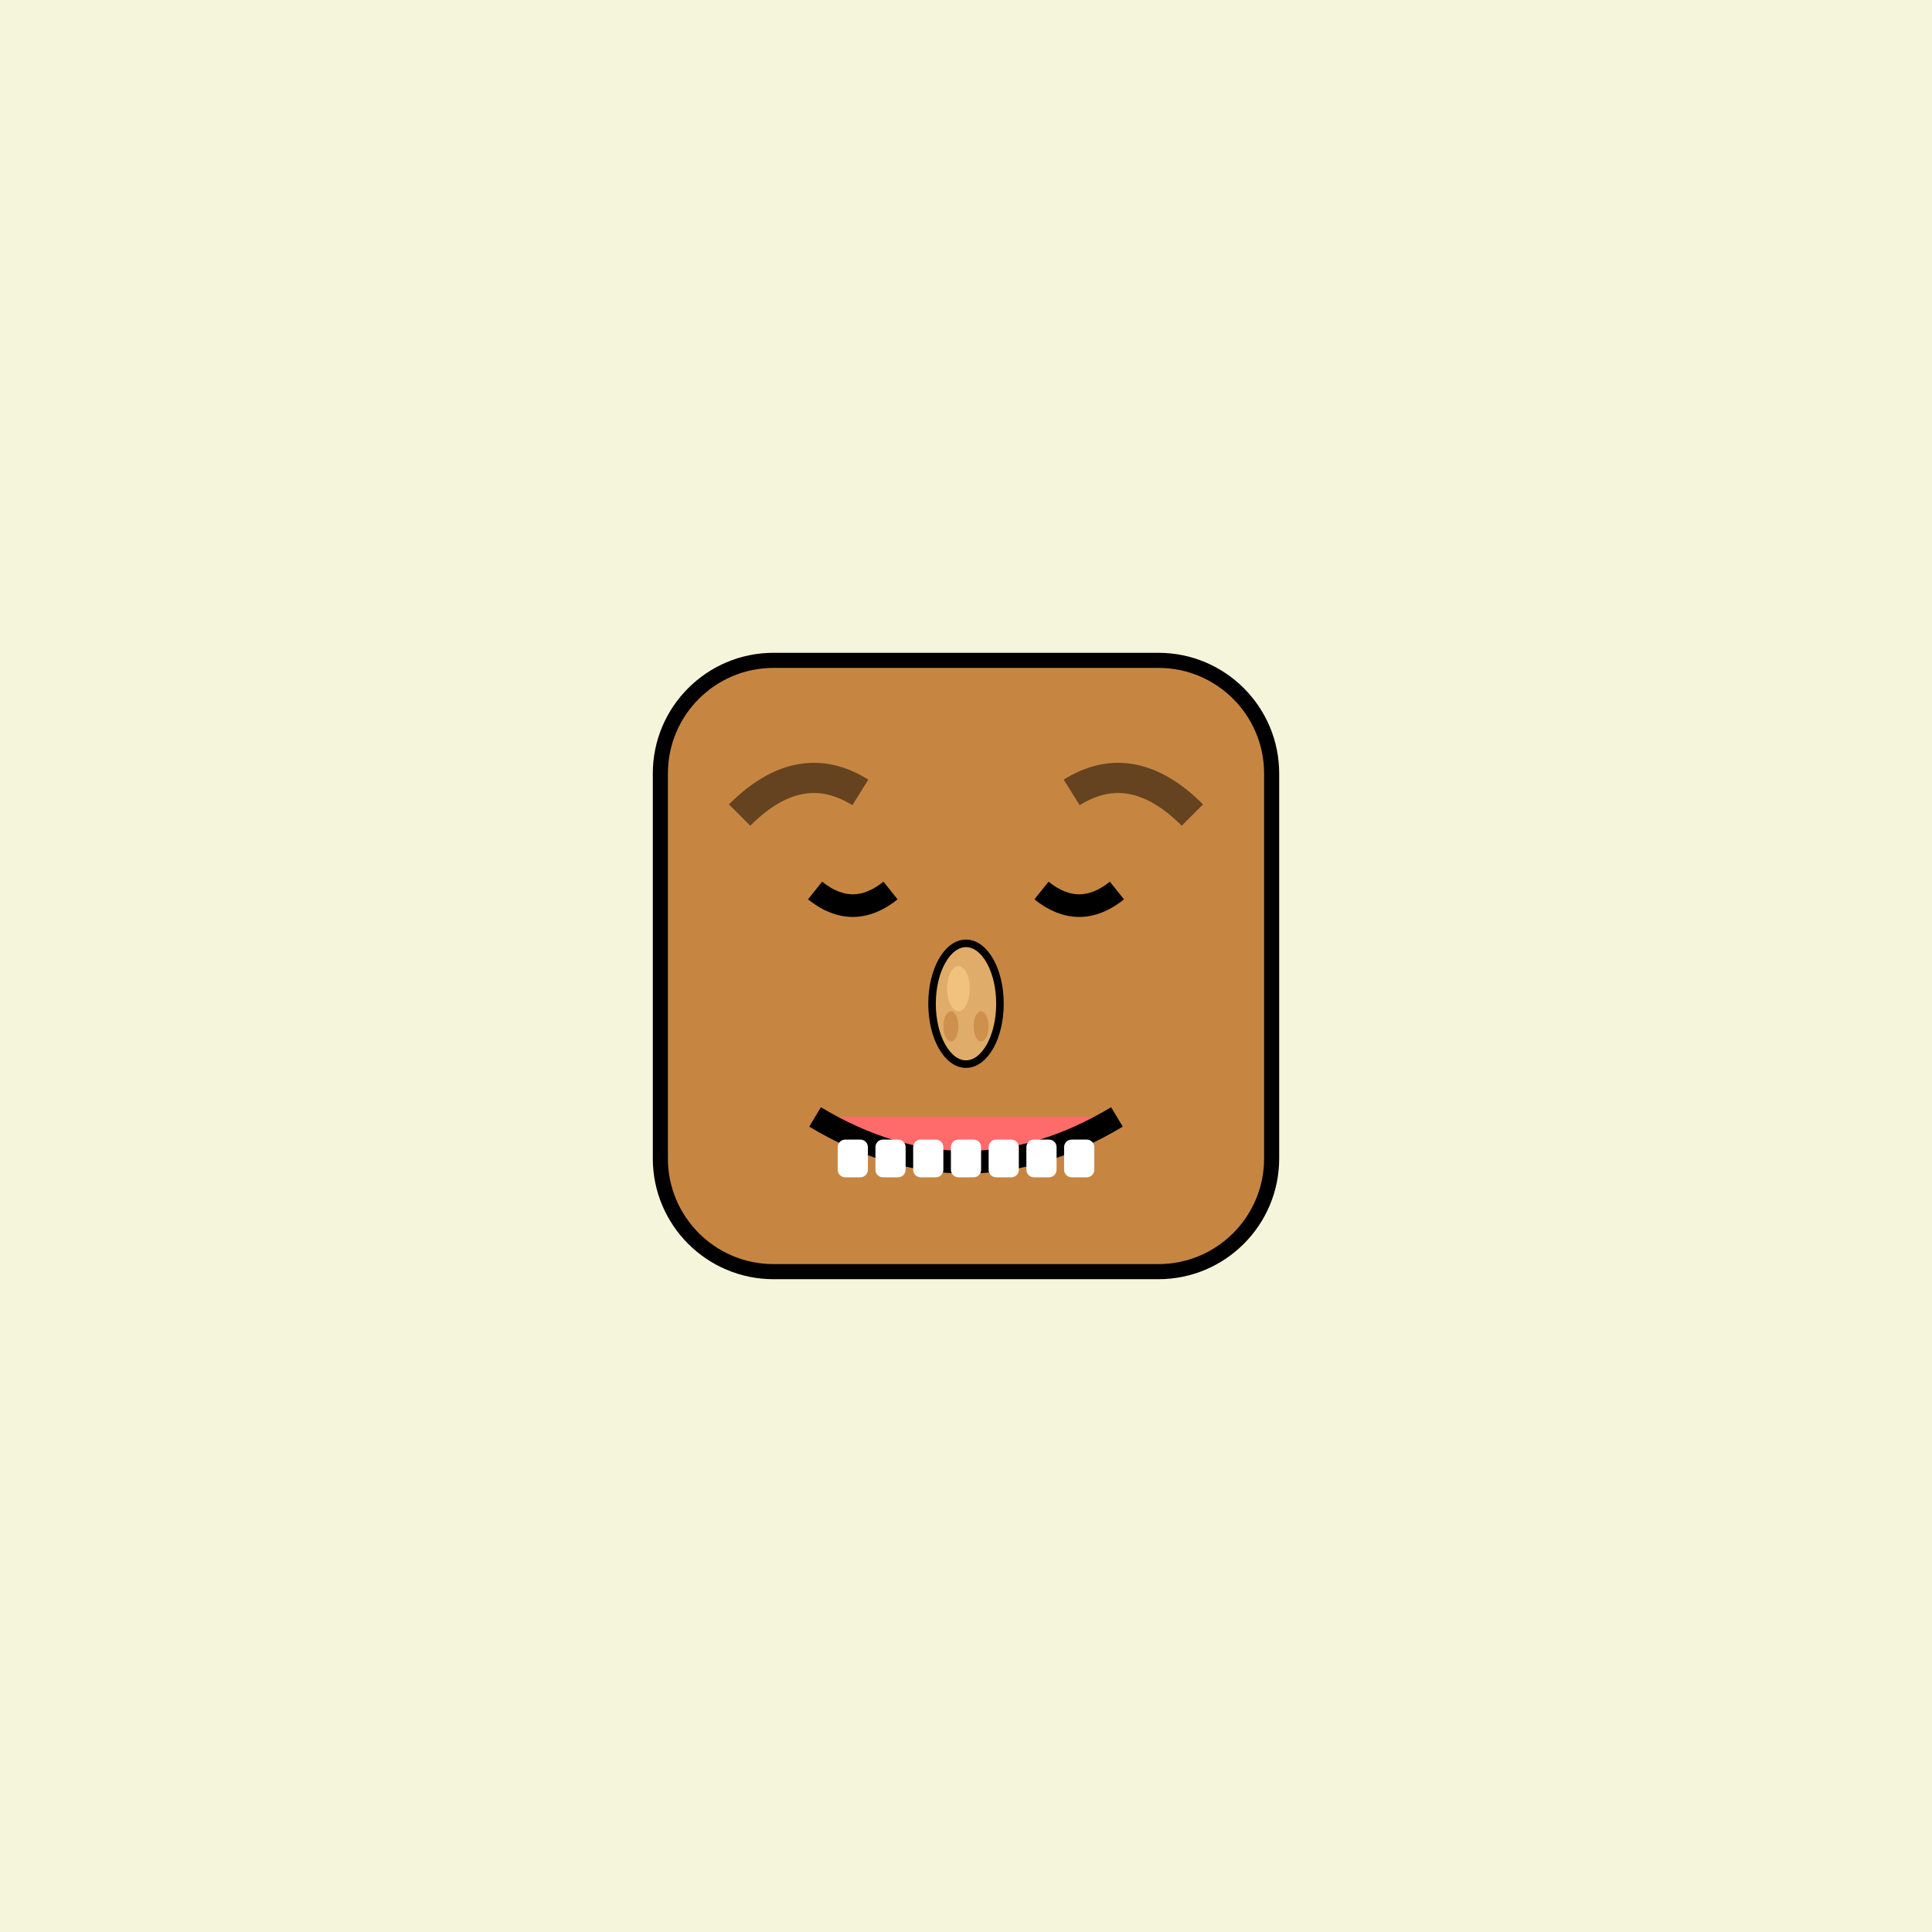
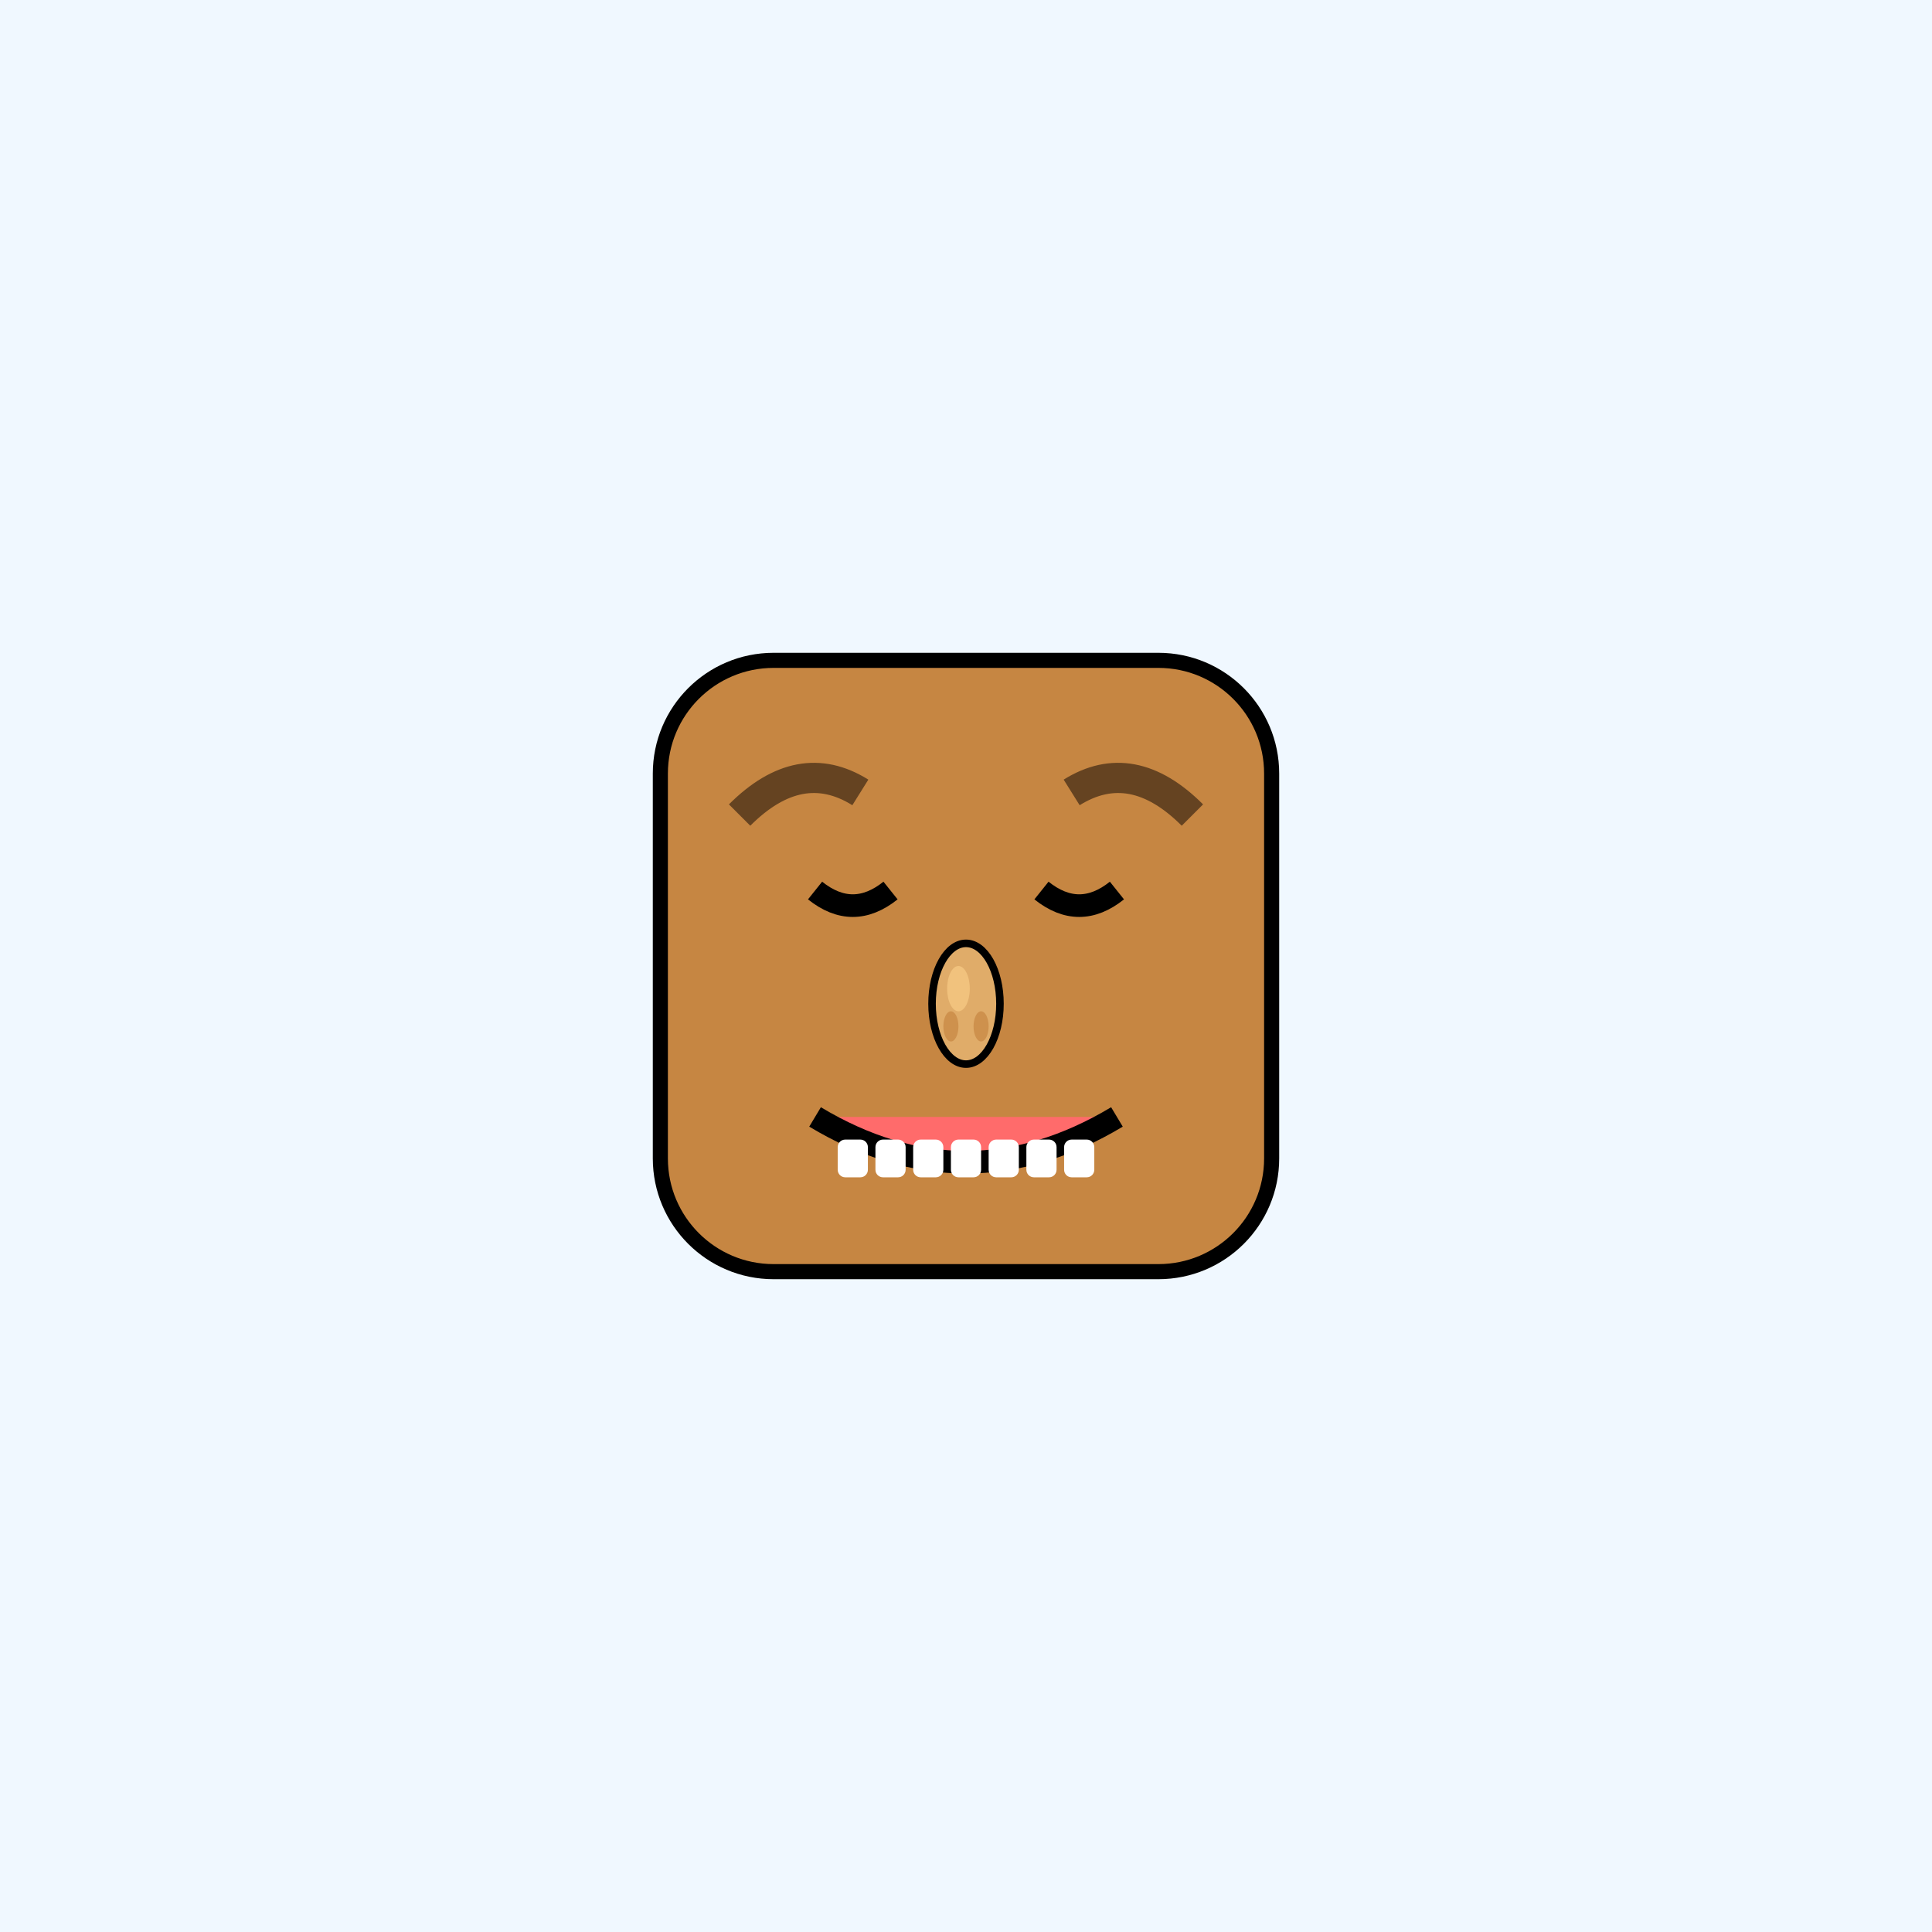
<svg xmlns="http://www.w3.org/2000/svg" width="256" height="256">
-   <rect width="100%" height="100%" fill="#F5F5DC" />
+   <rect width="100%" height="100%" fill="#F0F8FF" />
  <rect x="87.5" y="87.5" width="81" height="81" rx="15" ry="15" fill="#C68642" stroke="#000" stroke-width="2" />
  <path d="M 108 118 Q 113 122 118 118" stroke="#000" stroke-width="3" fill="none" />
  <path d="M 138 118 Q 143 122 148 118" stroke="#000" stroke-width="3" fill="none" />
  <path d="M 98 108 Q 106 100 114 105" stroke="#654321" stroke-width="4" fill="none" />
  <path d="M 142 105 Q 150 100 158 108" stroke="#654321" stroke-width="4" fill="none" />
  <ellipse cx="128" cy="133" rx="4.5" ry="8" fill="#E0AC69" stroke="#000" stroke-width="1" />
  <ellipse cx="127" cy="131" rx="1.5" ry="3" fill="#F1C27D" />
  <ellipse cx="126" cy="136" rx="1" ry="2" fill="#C68642" opacity="0.7" />
  <ellipse cx="130" cy="136" rx="1" ry="2" fill="#C68642" opacity="0.7" />
  <path d="M 108 148 Q 128 160 148 148" stroke="#000" stroke-width="3" fill="#FF6B6B" />
  <rect x="111" y="151" width="4" height="5" fill="white" rx="1" />
  <rect x="116" y="151" width="4" height="5" fill="white" rx="1" />
  <rect x="121" y="151" width="4" height="5" fill="white" rx="1" />
  <rect x="126" y="151" width="4" height="5" fill="white" rx="1" />
  <rect x="131" y="151" width="4" height="5" fill="white" rx="1" />
  <rect x="136" y="151" width="4" height="5" fill="white" rx="1" />
  <rect x="141" y="151" width="4" height="5" fill="white" rx="1" />
</svg>
